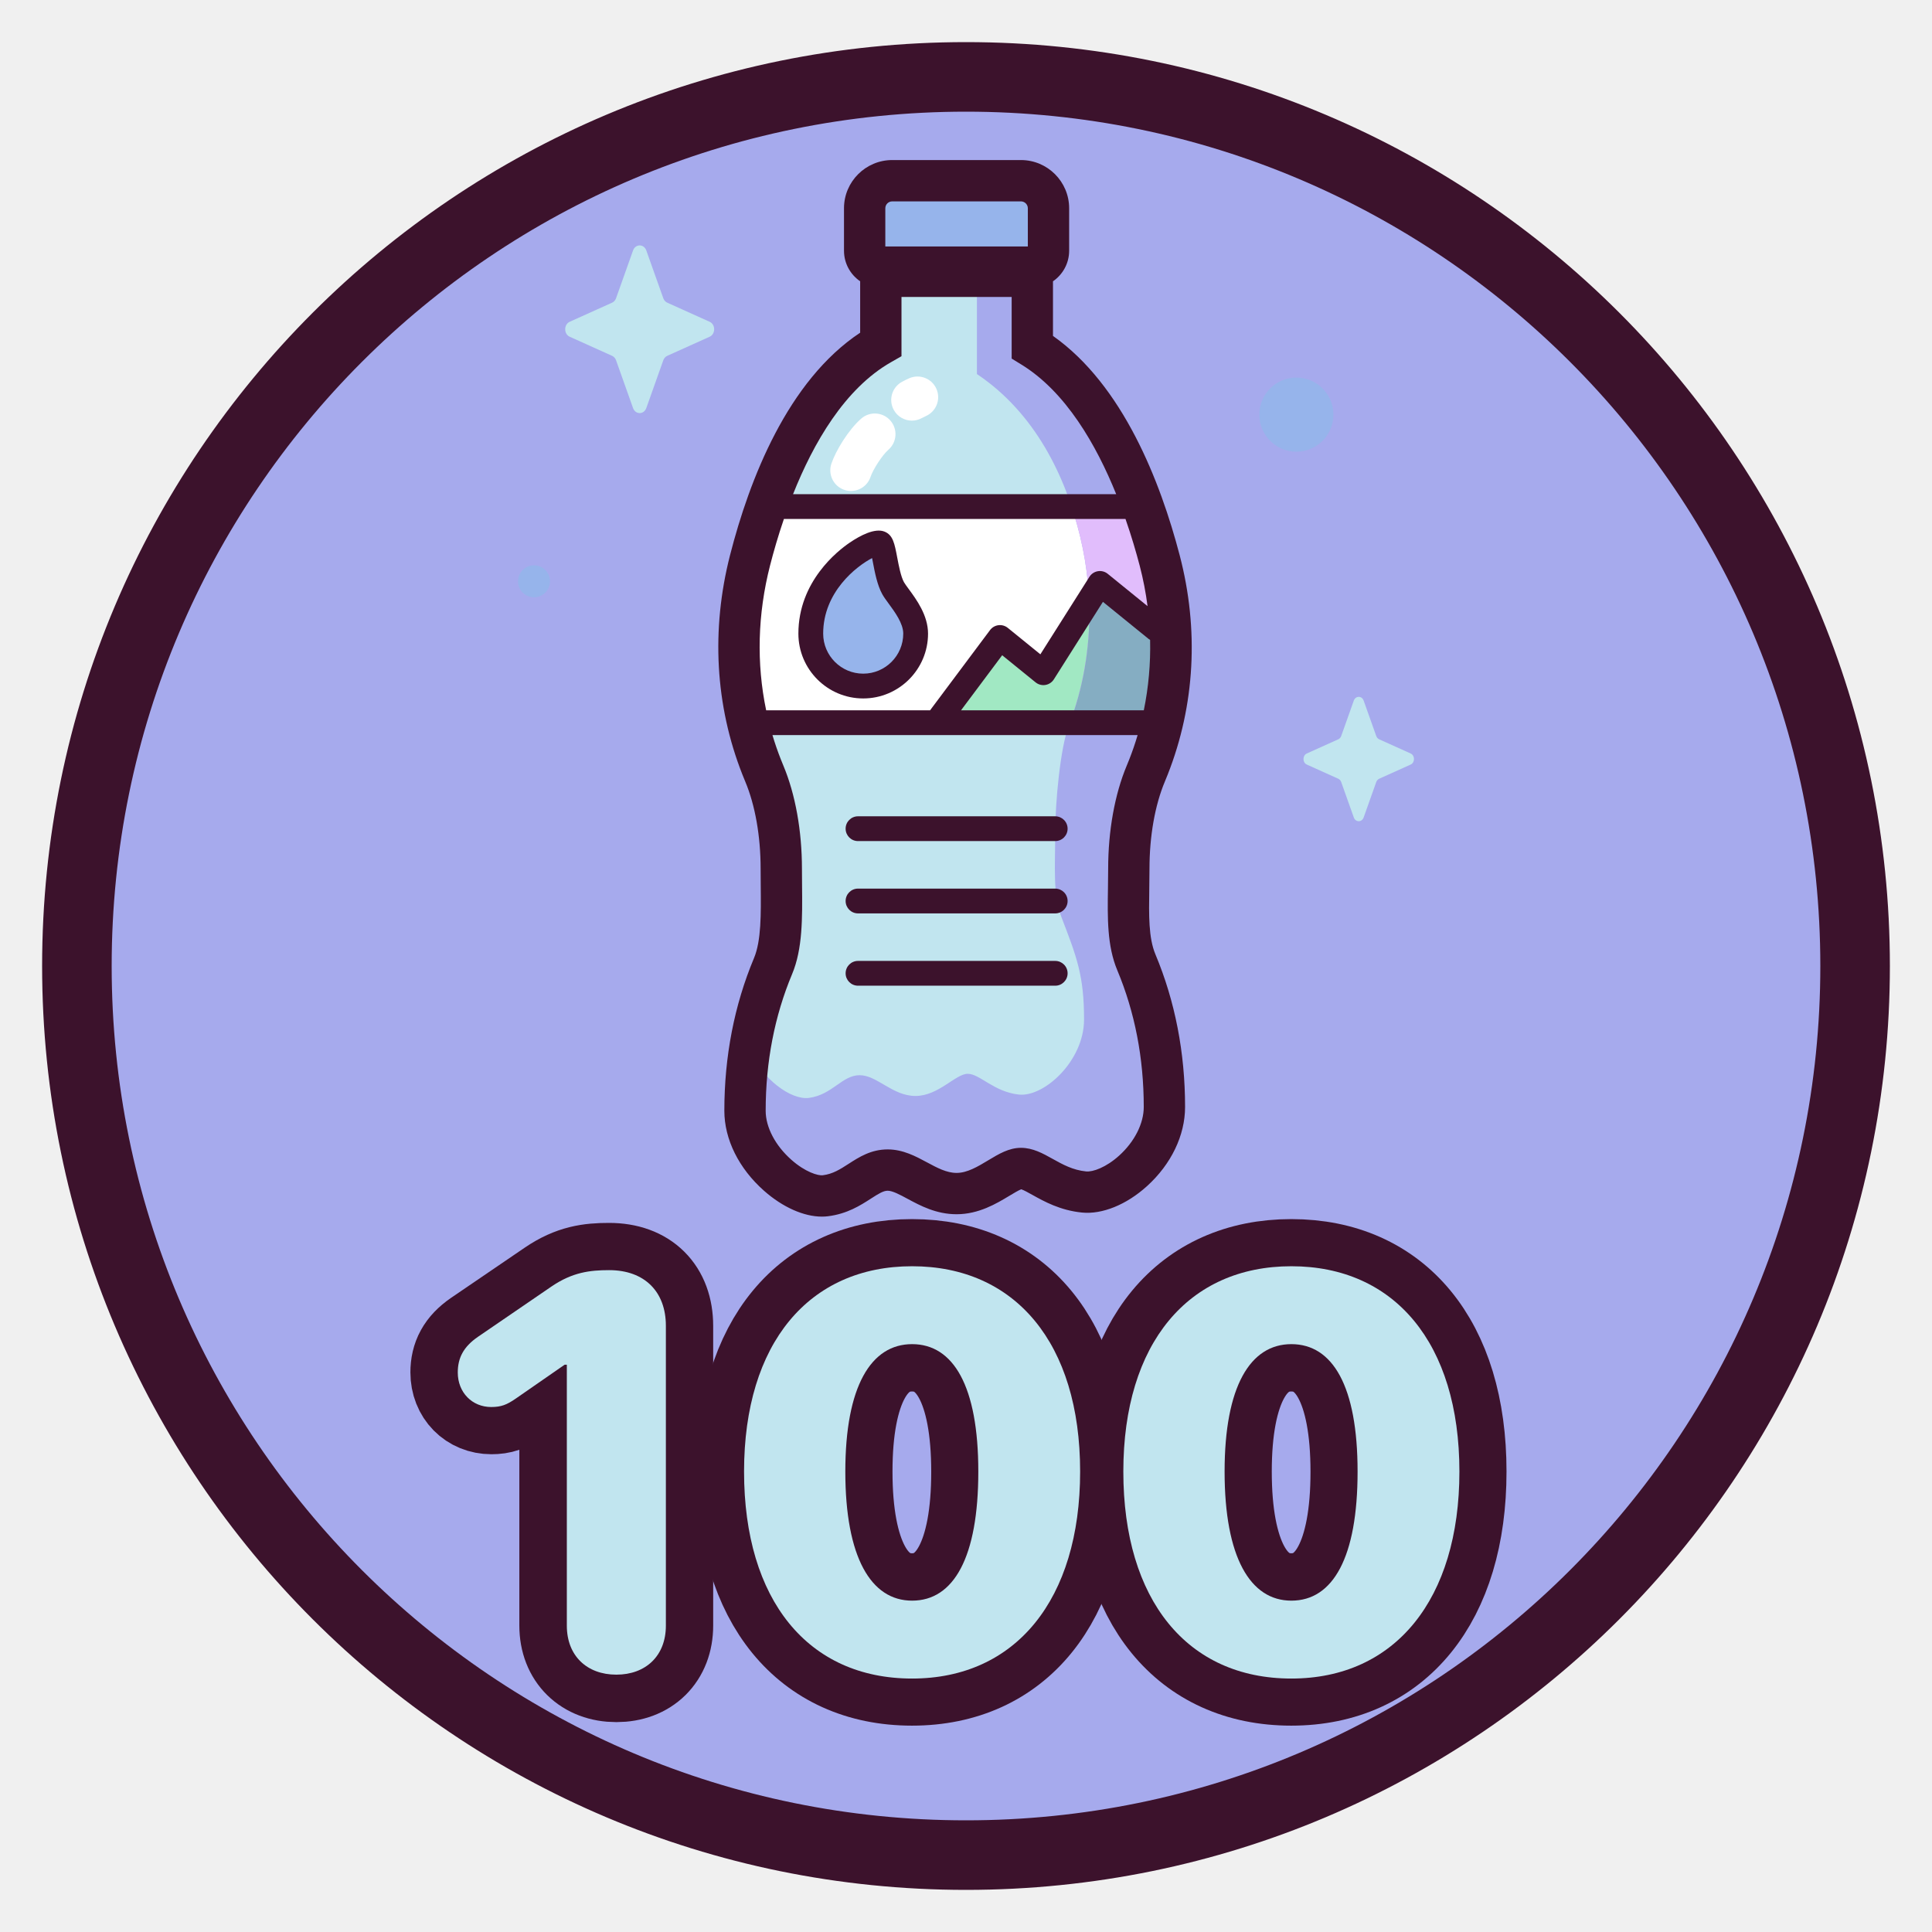
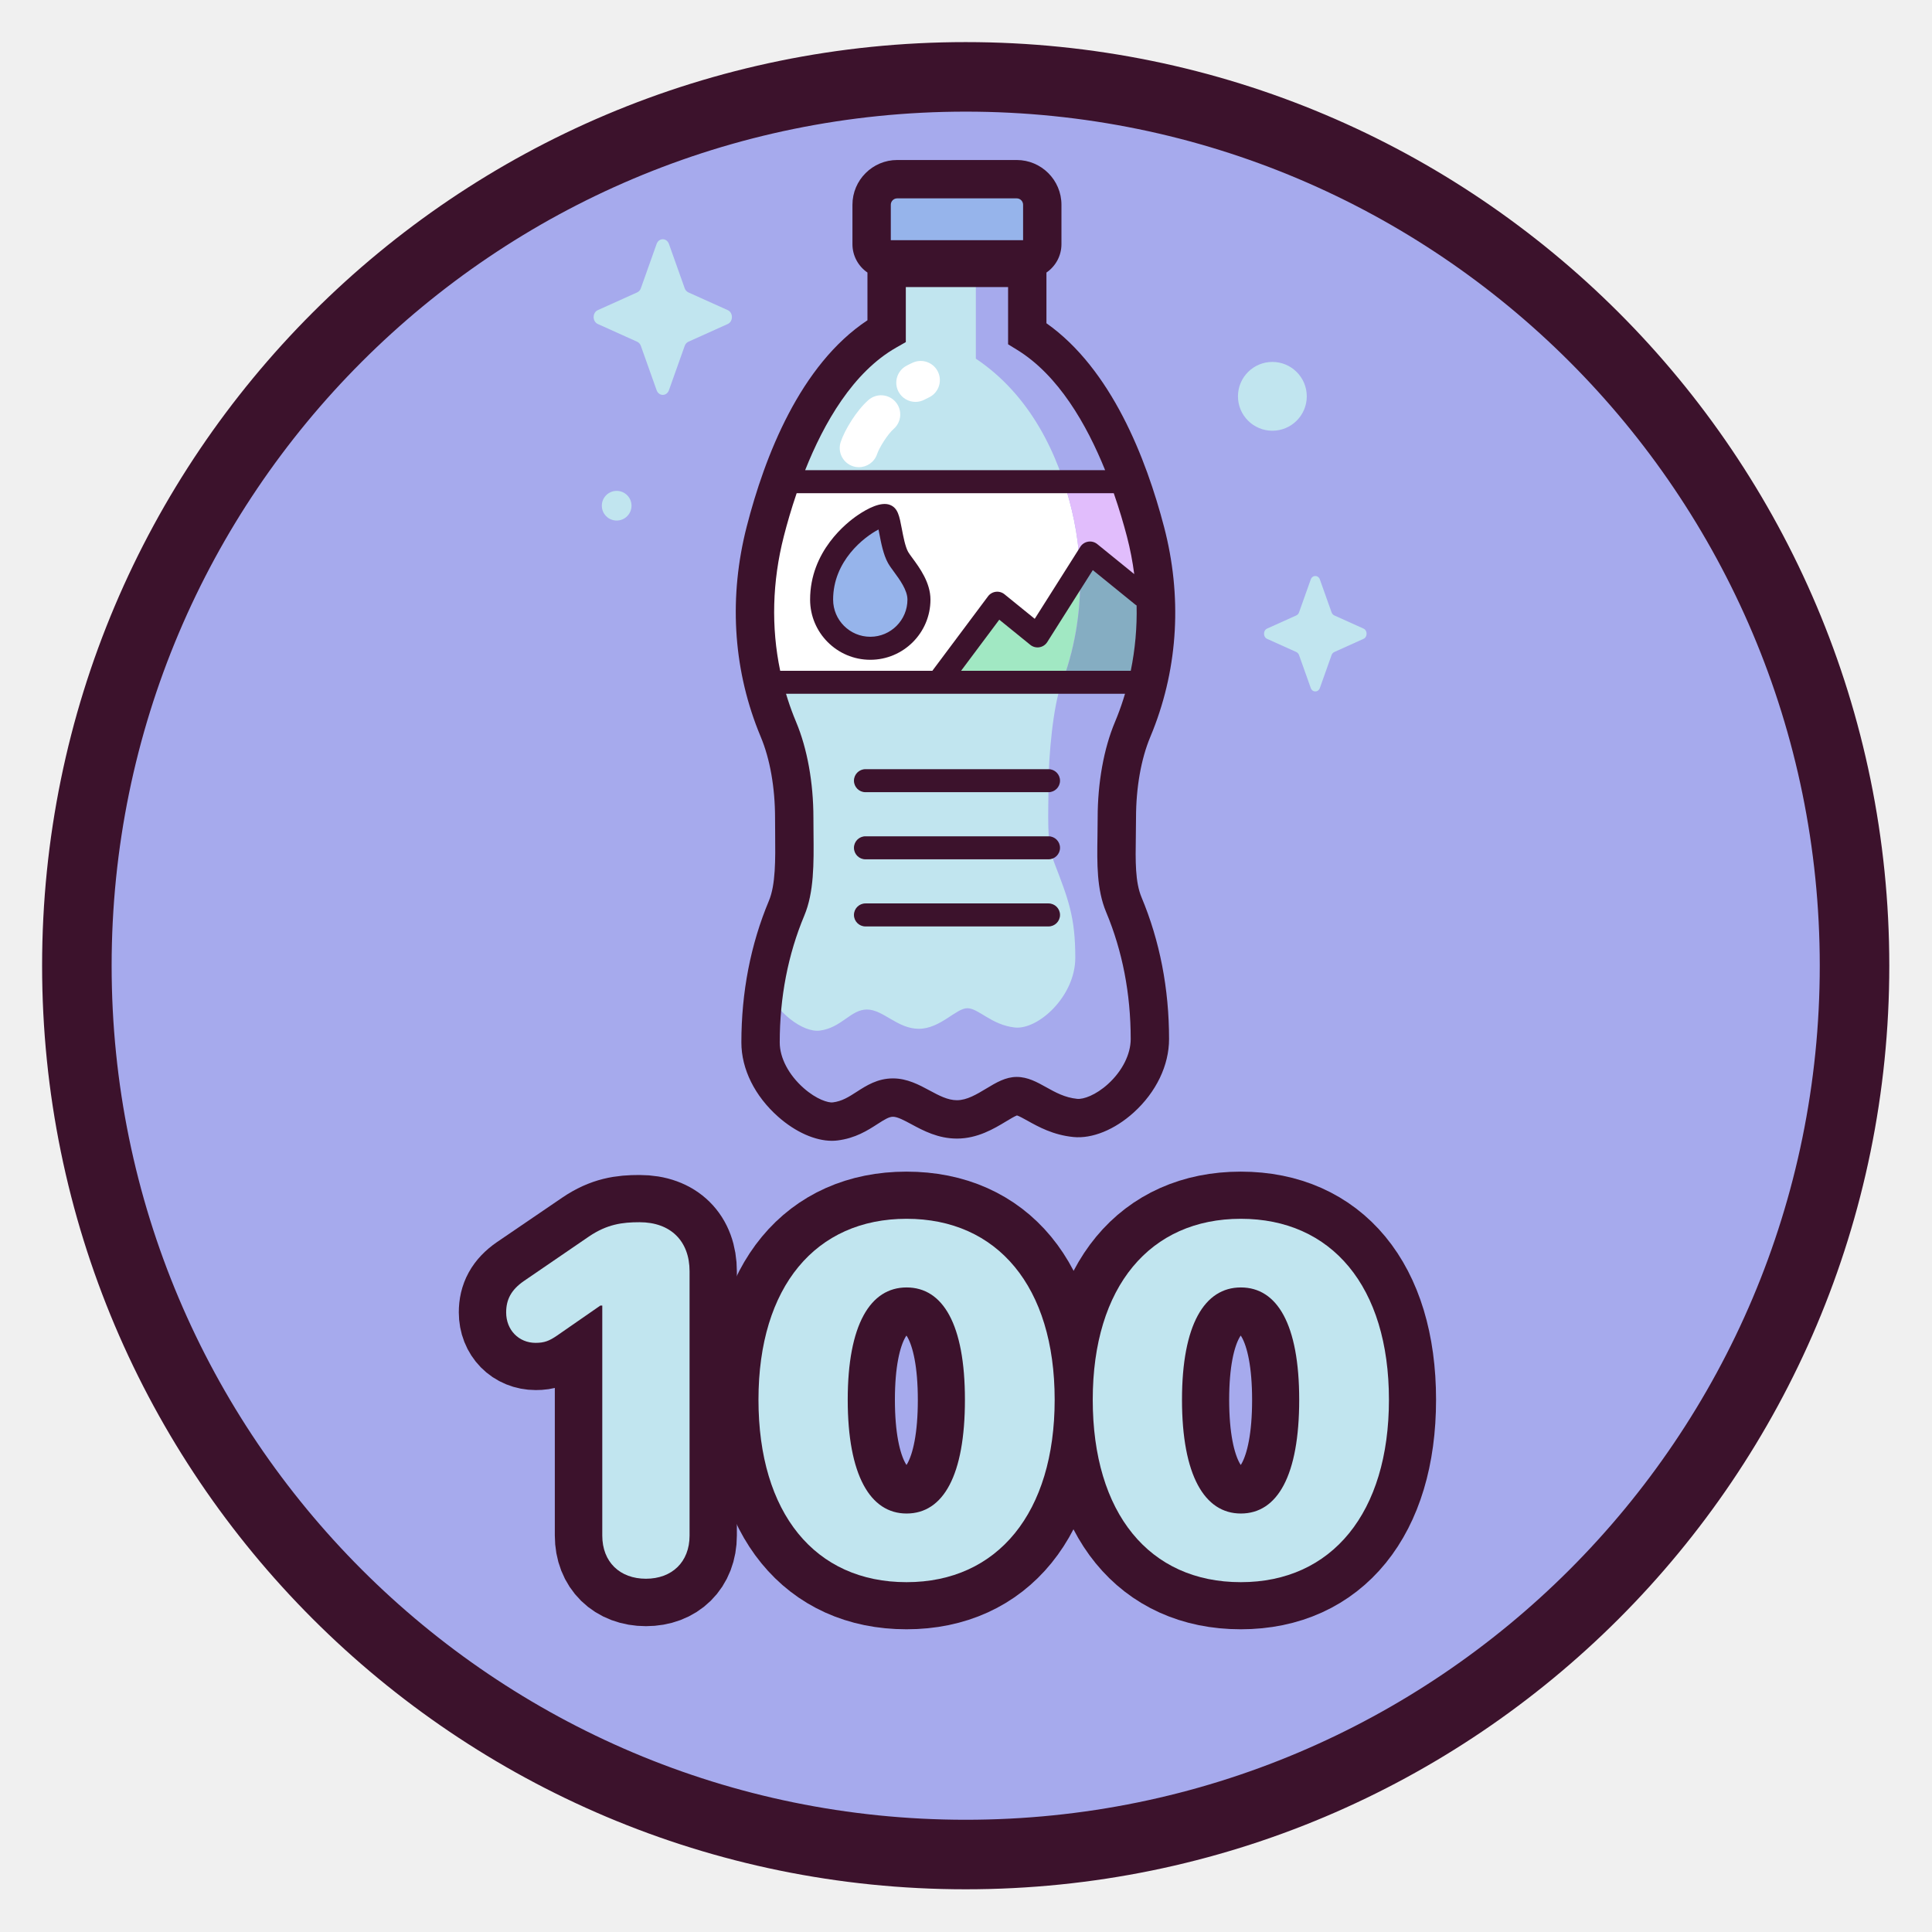
- <svg xmlns="http://www.w3.org/2000/svg" width="100%" height="100%" viewBox="0 0 256 256" version="1.1" xml:space="preserve" style="fill-rule:evenodd;clip-rule:evenodd;stroke-linecap:round;stroke-linejoin:round;stroke-miterlimit:1.5;">
-   <g transform="matrix(0.06144,0,0,0.06144,-0.265856,6.21668)">
-     <circle cx="2087.66" cy="1982.15" r="1917.5" style="fill:rgb(166,170,237);stroke:rgb(60,18,44);stroke-width:150px;" />
-   </g>
-   <g transform="matrix(0.273438,0,0,0.273438,128,91.2083)">
-     <g transform="matrix(1,0,0,1,-256,-256)">
-       <clipPath id="_clip1">
-         <rect x="0" y="0" width="512" height="512" />
-       </clipPath>
-       <g clip-path="url(#_clip1)">
+ <svg xmlns="http://www.w3.org/2000/svg" width="100%" height="100%" viewBox="0 0 1067 1067" version="1.1" xml:space="preserve" style="fill-rule:evenodd;clip-rule:evenodd;stroke-linecap:round;stroke-linejoin:round;stroke-miterlimit:1.5;">
+   <circle cx="533.333" cy="533.333" r="490.88" style="fill:#a6aaed;stroke:#3c122c;stroke-width:38.4px;" />
+   <clipPath id="_clip1">
+     <rect x="262.5" y="88.368" width="541.667" height="541.667" />
+   </clipPath>
+   <g clip-path="url(#_clip1)">
+     <g>
+       <g>
+         <path d="M616.806,451.694c0,-18.768 3.291,-35.87 8.695,-48.769c0.488,-1.166 0.964,-2.337 1.426,-3.512c13.236,-33.638 14.867,-70.727 5.721,-105.698c-9.155,-35.007 -28.392,-86.792 -65.313,-109.49l-0,-36.267l-77.668,-0l-0,34.823c-38.331,21.851 -57.891,75.024 -67.046,110.792c-8.974,35.059 -7.358,72.163 5.893,105.84c0.463,1.175 0.939,2.346 1.427,3.512c5.404,12.899 8.695,30.001 8.695,48.769c-0,18.768 1.188,36.989 -4.216,49.888c-9.767,23.315 -14.383,48.678 -14.383,74.18c0,24.067 26.409,45.409 41.188,43.577c14.779,-1.833 20.886,-13.172 31.957,-13.172c11.071,0 20.765,12.051 35.325,12.051c14.56,0 25.347,-12.862 33.012,-12.862c7.665,-0 16.448,10.477 32.347,12.051c15.898,1.574 41.187,-19.51 41.187,-43.577c0,-25.501 -4.616,-50.866 -14.383,-74.18c-5.403,-12.898 -3.864,-29.189 -3.864,-47.956Z" style="fill:#c1e5ef;fill-rule:nonzero;" />
+         <path d="M629.046,375.391l-198.607,-0c-20.827,-31.226 -16.178,-69.156 -0,-111.393l192.563,-0c11.226,33.676 14.146,76.77 6.044,111.393Z" style="fill:#fff;fill-rule:nonzero;" />
+         <path d="M630.96,328.938l-28.977,-23.517l-28.976,45.774l-22.258,-18.058l-32.336,43.255l114.088,-0l-1.541,-47.454Z" style="fill:#a1e8c3;fill-rule:nonzero;" />
+         <path d="M616.806,451.694c0,-18.768 3.291,-35.87 8.695,-48.769c0.489,-1.166 0.964,-2.337 1.426,-3.512c13.237,-33.638 14.867,-70.726 5.722,-105.698c-9.155,-35.008 -28.392,-86.792 -65.313,-109.49l-0,-30.675l-28.404,-0l-0,44.525c29.946,20.047 45.549,52.596 52.973,83.513c7.419,30.886 6.096,63.641 -4.639,93.349c-0.375,1.039 -0.76,2.073 -1.157,3.102c-4.383,11.392 -7.052,39.346 -7.052,55.921c-0,16.574 -1.249,30.962 3.134,42.354c7.922,20.59 11.666,30.14 11.666,52.662c0,21.255 -20.511,39.876 -33.406,38.485c-12.896,-1.39 -20.02,-10.642 -26.236,-10.642c-6.217,-0 -14.966,11.359 -26.775,11.359c-11.81,-0 -19.671,-10.644 -28.65,-10.644c-8.98,-0 -13.932,10.014 -25.92,11.632c-9.265,1.25 -24.16,-9.731 -30.447,-24.597c-1.592,10.287 -2.384,20.728 -2.384,31.194c0,24.066 26.409,45.408 41.188,43.577c14.78,-1.834 20.886,-13.172 31.957,-13.172c11.072,0 20.765,12.052 35.325,12.052c14.561,0 25.347,-12.862 33.012,-12.862c7.665,-0 16.448,10.477 32.347,12.052c15.9,1.574 41.188,-19.511 41.188,-43.577c-0,-25.5 -4.617,-50.865 -14.383,-74.178c-5.406,-12.903 -3.867,-29.193 -3.867,-47.961Z" style="fill:#a6aaed;fill-rule:nonzero;" />
+         <path d="M586.828,376.107l47.306,0c6.209,-27.012 5.59,-55.336 -1.486,-82.394c-2.112,-8.075 -4.768,-17.047 -8.047,-26.344l-36.693,-0c1.536,4.744 2.862,9.5 3.996,14.218c7.419,30.886 6.096,63.641 -4.639,93.349c-0.142,0.392 -0.292,0.781 -0.437,1.171Z" style="fill:#e1bdfc;fill-rule:nonzero;" />
+         <path d="M630.96,328.938l-28.977,-23.517l-5.568,8.794c0.83,20.627 -2.141,41.324 -9.151,60.721c-0.142,0.392 -0.292,0.781 -0.437,1.171l45.664,0l-1.531,-47.169Z" style="fill:#85adc2;fill-rule:nonzero;" />
+         <path d="M567.226,143.251l-77.449,-0c-4.638,-0 -8.398,-3.76 -8.398,-8.398l-0,-21.782c-0,-7.793 6.318,-14.111 14.111,-14.111l66.024,-0c7.793,-0 14.111,6.318 14.111,14.111l-0,21.782c-0.001,4.638 -3.761,8.398 -8.399,8.398Z" style="fill:#96b4eb;fill-rule:nonzero;" />
+         <path d="M507.517,331.151c0,14.845 -12.034,26.88 -26.88,26.88c-14.845,0 -26.88,-12.034 -26.88,-26.88c-0,-31.26 31.459,-47.985 35.441,-46.393c2.301,0.92 2.788,15.928 6.77,23.097c2.516,4.525 11.549,13.54 11.549,23.296Z" style="fill:#96b4eb;fill-rule:nonzero;" />
+         <path d="M369.44,134.727l8.701,24.465c0.372,1.047 1.109,1.878 2.04,2.297l21.736,9.792c3.071,1.384 3.071,6.276 -0,7.659l-21.736,9.794c-0.931,0.419 -1.668,1.249 -2.04,2.297l-8.701,24.465c-1.229,3.456 -5.576,3.456 -6.806,-0l-8.7,-24.465c-0.373,-1.048 -1.11,-1.878 -2.041,-2.297l-21.735,-9.794c-3.072,-1.383 -3.072,-6.275 -0,-7.659l21.735,-9.792c0.931,-0.419 1.668,-1.25 2.041,-2.297l8.7,-24.465c1.23,-3.456 5.577,-3.456 6.806,-0Z" style="fill:#c1e5ef;fill-rule:nonzero;" />
+         <circle cx="702.701" cy="218.885" r="18.999" style="fill:#c1e5ef;" />
+         <circle cx="340.572" cy="279.296" r="8.195" style="fill:#c1e5ef;" />
+         <path d="M728.94,320.034l6.454,18.148c0.276,0.776 0.823,1.392 1.514,1.703l16.123,7.264c2.278,1.026 2.278,4.656 -0,5.682l-16.123,7.264c-0.69,0.311 -1.237,0.926 -1.514,1.703l-6.454,18.147c-0.912,2.563 -4.136,2.563 -5.048,-0l-6.454,-18.147c-0.276,-0.777 -0.823,-1.392 -1.513,-1.703l-16.124,-7.264c-2.277,-1.026 -2.277,-4.656 0,-5.682l16.124,-7.264c0.689,-0.311 1.237,-0.927 1.513,-1.703l6.454,-18.148c0.912,-2.565 4.136,-2.565 5.048,-0Z" style="fill:#c1e5ef;fill-rule:nonzero;" />
+       </g>
+       <g>
        <g>
-           <g>
-             <path d="M334.901,343.427C334.901,325.687 338.012,309.522 343.12,297.329C343.581,296.227 344.031,295.12 344.468,294.009C356.979,262.214 358.52,227.156 349.875,194.1C341.222,161.011 323.038,112.062 288.139,90.607L288.139,56.326L214.725,56.326L214.725,89.242C178.494,109.896 160.005,160.157 151.351,193.966C142.869,227.105 144.396,262.177 156.922,294.009C157.359,295.12 157.809,296.227 158.27,297.329C163.378,309.522 166.489,325.687 166.489,343.427C166.489,361.167 167.612,378.39 162.504,390.583C153.272,412.621 148.909,436.595 148.909,460.7C148.909,483.449 173.871,503.622 187.841,501.89C201.811,500.158 207.583,489.44 218.048,489.44C228.512,489.44 237.675,500.831 251.438,500.831C265.201,500.831 275.397,488.673 282.642,488.673C289.887,488.673 298.189,498.576 313.217,500.064C328.245,501.552 352.149,481.623 352.149,458.874C352.149,434.769 347.785,410.794 338.553,388.757C333.446,376.565 334.901,361.166 334.901,343.427Z" style="fill:rgb(193,229,239);fill-rule:nonzero;" />
-             <path d="M346.471,271.303L158.741,271.303C139.055,241.787 143.449,205.935 158.741,166.011L340.758,166.011C351.369,197.843 354.129,238.576 346.471,271.303Z" style="fill:white;fill-rule:nonzero;" />
-             <path d="M348.28,227.394L320.89,205.165L293.501,248.432L272.462,231.363L241.897,272.249L349.736,272.249L348.28,227.394Z" style="fill:rgb(161,232,195);fill-rule:nonzero;" />
-             <path d="M334.901,343.427C334.901,325.687 338.012,309.522 343.12,297.329C343.582,296.227 344.031,295.12 344.468,294.009C356.98,262.214 358.52,227.157 349.876,194.1C341.223,161.01 323.039,112.062 288.14,90.607L288.14,61.612L261.292,61.612L261.292,103.699C289.598,122.648 304.346,153.414 311.364,182.638C318.376,211.832 317.126,242.793 306.979,270.874C306.624,271.856 306.26,272.833 305.885,273.806C301.742,284.574 299.219,310.997 299.219,326.664C299.219,342.331 298.039,355.931 302.182,366.699C309.67,386.161 313.209,395.188 313.209,416.476C313.209,436.567 293.821,454.168 281.632,452.854C269.443,451.54 262.709,442.794 256.833,442.794C250.957,442.794 242.687,453.531 231.525,453.531C220.362,453.531 212.931,443.47 204.444,443.47C195.956,443.47 191.275,452.936 179.944,454.465C171.186,455.647 157.107,445.267 151.164,431.215C149.659,440.939 148.911,450.808 148.911,460.701C148.911,483.449 173.873,503.622 187.843,501.891C201.813,500.158 207.585,489.441 218.05,489.441C228.515,489.441 237.677,500.833 251.44,500.833C265.203,500.833 275.399,488.675 282.644,488.675C289.889,488.675 298.191,498.578 313.219,500.067C328.248,501.555 352.151,481.625 352.151,458.877C352.151,434.773 347.787,410.797 338.556,388.761C333.446,376.565 334.901,361.167 334.901,343.427Z" style="fill:rgb(166,170,237);fill-rule:nonzero;" />
-             <path d="M306.565,271.98L351.28,271.98C357.149,246.447 356.564,219.675 349.875,194.099C347.879,186.466 345.368,177.985 342.269,169.197L307.586,169.197C309.038,173.682 310.291,178.177 311.363,182.637C318.375,211.831 317.125,242.792 306.978,270.873C306.844,271.244 306.702,271.611 306.565,271.98Z" style="fill:rgb(225,189,252);fill-rule:nonzero;" />
-             <path d="M348.28,227.394L320.89,205.165L315.627,213.478C316.411,232.975 313.603,252.538 306.977,270.873C306.843,271.244 306.701,271.611 306.564,271.98L349.727,271.98L348.28,227.394Z" style="fill:rgb(133,173,194);fill-rule:nonzero;" />
-             <path d="M288.036,51.877L214.829,51.877C210.445,51.877 206.891,48.323 206.891,43.939L206.891,23.35C206.891,15.984 212.863,10.012 220.229,10.012L282.637,10.012C290.003,10.012 295.975,15.984 295.975,23.35L295.975,43.939C295.974,48.323 292.42,51.877 288.036,51.877Z" style="fill:rgb(150,180,235);fill-rule:nonzero;" />
-             <path d="M231.598,229.486C231.598,243.518 220.223,254.894 206.19,254.894C192.158,254.894 180.782,243.519 180.782,229.486C180.782,199.938 210.518,184.129 214.282,185.634C216.457,186.504 216.917,200.69 220.681,207.466C223.059,211.743 231.598,220.264 231.598,229.486Z" style="fill:rgb(150,180,235);fill-rule:nonzero;" />
-             <path d="M101.083,43.82L109.307,66.945C109.659,67.935 110.356,68.72 111.236,69.116L131.781,78.372C134.684,79.68 134.684,84.304 131.781,85.612L111.236,94.869C110.356,95.265 109.659,96.05 109.307,97.04L101.083,120.165C99.921,123.432 95.812,123.432 94.65,120.165L86.426,97.04C86.074,96.05 85.377,95.265 84.497,94.869L63.952,85.612C61.049,84.304 61.049,79.68 63.952,78.372L84.497,69.116C85.377,68.72 86.074,67.935 86.426,66.945L94.65,43.82C95.812,40.553 99.921,40.553 101.083,43.82Z" style="fill:rgb(193,229,239);fill-rule:nonzero;" />
-             <circle cx="416.092" cy="123.369" r="17.958" style="fill:rgb(150,180,235);" />
-             <circle cx="46.662" cy="204.136" r="7.746" style="fill:rgb(150,180,235);" />
-             <path d="M448.698,261.939L454.798,279.093C455.059,279.827 455.576,280.409 456.229,280.703L471.469,287.569C473.622,288.539 473.622,291.97 471.469,292.94L456.229,299.806C455.577,300.1 455.06,300.682 454.798,301.416L448.698,318.569C447.836,320.992 444.788,320.992 443.926,318.569L437.826,301.416C437.565,300.682 437.048,300.1 436.395,299.806L421.155,292.94C419.002,291.97 419.002,288.539 421.155,287.569L436.395,280.703C437.047,280.409 437.565,279.827 437.826,279.093L443.926,261.939C444.788,259.515 447.836,259.515 448.698,261.939Z" style="fill:rgb(193,229,239);fill-rule:nonzero;" />
-           </g>
-           <g>
-             <g>
-               <path d="M299.23,365.06L203.673,365.06C200.356,365.06 197.666,362.37 197.666,359.053C197.666,355.736 200.356,353.046 203.673,353.046L299.23,353.046C302.547,353.046 305.237,355.736 305.237,359.053C305.237,362.37 302.548,365.06 299.23,365.06Z" style="fill:rgb(60,18,44);fill-rule:nonzero;" />
-               <path d="M299.23,330.019L203.673,330.019C200.356,330.019 197.666,327.329 197.666,324.012C197.666,320.695 200.356,318.005 203.673,318.005L299.23,318.005C302.547,318.005 305.237,320.695 305.237,324.012C305.237,327.329 302.548,330.019 299.23,330.019Z" style="fill:rgb(60,18,44);fill-rule:nonzero;" />
-               <path d="M299.23,400.101L203.673,400.101C200.356,400.101 197.666,397.411 197.666,394.094C197.666,390.777 200.356,388.087 203.673,388.087L299.23,388.087C302.547,388.087 305.237,390.777 305.237,394.094C305.237,397.411 302.548,400.101 299.23,400.101Z" style="fill:rgb(60,18,44);fill-rule:nonzero;" />
-               <path d="M206.191,260.9C188.869,260.9 174.776,246.808 174.776,229.486C174.776,204.201 193.845,189.325 199.69,185.368C204.791,181.914 211.852,178.191 216.514,180.057C220.602,181.692 221.374,185.766 222.655,192.516C223.401,196.447 224.423,201.83 225.933,204.549C226.346,205.293 227.272,206.553 228.253,207.888C231.977,212.956 237.605,220.615 237.605,229.486C237.605,246.808 223.513,260.9 206.191,260.9ZM210.492,192.88C202.859,196.843 186.79,209.348 186.79,229.486C186.79,240.183 195.493,248.886 206.191,248.886C216.889,248.886 225.592,240.183 225.592,229.486C225.592,224.554 221.535,219.033 218.573,215.002C217.308,213.28 216.215,211.793 215.432,210.384C212.982,205.973 211.802,199.753 210.853,194.756C210.741,194.17 210.619,193.524 210.492,192.88Z" style="fill:rgb(60,18,44);fill-rule:nonzero;" />
-               <path d="M344.812,353.251C344.862,350.085 344.913,346.81 344.913,343.426C344.913,327.649 347.556,312.652 352.355,301.196C352.844,300.029 353.319,298.857 353.785,297.674C366.961,264.188 368.958,227.497 359.561,191.566C350.21,155.807 332.047,109.12 298.151,85.22L298.151,58.75C302.876,55.511 305.985,50.079 305.985,43.93L305.985,23.366C305.986,10.482 295.504,-0 282.621,-0L220.244,-0C207.361,-0 196.879,10.482 196.879,23.366L196.879,43.93C196.879,50.079 199.988,55.511 204.713,58.75L204.713,83.658C169.576,106.957 151.07,154.693 141.653,191.484C132.415,227.578 134.473,264.298 147.606,297.674C148.069,298.853 148.547,300.028 149.036,301.198C153.836,312.652 156.478,327.649 156.478,343.427C156.478,346.197 156.505,348.954 156.532,351.682C156.666,365.373 156.793,378.306 153.27,386.714C143.732,409.482 138.897,434.374 138.897,460.7C138.897,474.54 145.911,488.676 158.142,499.484C167.174,507.466 177.426,512.001 186.172,512.001C187.16,512.001 188.127,511.943 189.072,511.826C198.458,510.663 204.822,506.563 209.934,503.27C213.719,500.832 215.961,499.453 218.048,499.453C220.399,499.453 223.933,501.355 227.674,503.369C233.862,506.7 241.561,510.844 251.437,510.844C262.195,510.844 270.785,505.67 277.057,501.892C278.965,500.742 281.514,499.207 282.767,498.753C283.943,499.113 286.405,500.486 288.248,501.513C293.903,504.665 301.646,508.982 312.229,510.03C322.023,511.002 333.788,506.216 343.704,497.233C355.433,486.609 362.159,472.628 362.159,458.876C362.159,432.549 357.323,407.656 347.786,384.891C344.441,376.9 344.613,365.941 344.812,353.251ZM342.04,266.637L253.593,266.637L273.531,239.966L289.716,253.097C291.048,254.177 292.776,254.64 294.473,254.36C296.165,254.083 297.659,253.095 298.577,251.645L322.353,214.087L344.495,232.058C344.726,232.246 344.97,232.406 345.219,232.554C345.478,244.062 344.452,255.52 342.165,266.643C342.122,266.643 342.082,266.637 342.04,266.637ZM161.051,196.449C162.727,189.902 164.941,182.174 167.759,173.929L333.292,173.929C336.194,182.266 338.472,190.066 340.19,196.634C341.876,203.08 343.132,209.608 343.976,216.165L324.677,200.502C323.343,199.421 321.616,198.957 319.92,199.238C318.227,199.515 316.733,200.503 315.816,201.953L292.04,239.512L276.248,226.7C274.979,225.67 273.348,225.201 271.722,225.404C270.1,225.605 268.63,226.459 267.652,227.768L238.593,266.639L159.16,266.639C154.409,243.921 155.008,220.055 161.051,196.449ZM216.902,23.366C216.902,21.523 218.401,20.024 220.244,20.024L282.621,20.024C284.464,20.024 285.963,21.523 285.963,23.366L285.963,41.865L216.903,41.865L216.903,23.366L216.902,23.366ZM219.683,97.94L224.737,95.059L224.737,66.338L278.129,66.338L278.129,96.204L282.897,99.135C304.387,112.347 319.121,137.987 328.786,161.915L172.189,161.915C182.005,137.225 197.187,110.764 219.683,97.94ZM330.263,482.392C323.904,488.153 317.475,490.429 314.204,490.103C307.763,489.465 302.8,486.698 297.999,484.023C293.273,481.388 288.385,478.663 282.642,478.663C276.813,478.663 271.914,481.615 266.726,484.739C261.763,487.728 256.631,490.82 251.439,490.82C246.61,490.82 242.023,488.351 237.166,485.737C231.673,482.78 225.446,479.429 218.049,479.429C209.969,479.429 204.191,483.152 199.091,486.436C194.995,489.075 191.458,491.353 186.61,491.955C184.308,492.239 178.167,490.459 171.402,484.48C163.587,477.574 158.922,468.685 158.922,460.701C158.922,437.046 163.235,414.757 171.741,394.452C176.857,382.237 176.711,367.301 176.556,351.487C176.53,348.824 176.503,346.132 176.503,343.428C176.503,325.055 173.308,307.31 167.506,293.463C167.073,292.428 166.651,291.389 166.24,290.345C164.726,286.497 163.383,282.597 162.204,278.653L339.165,278.653C337.994,282.611 336.66,286.512 335.155,290.339C334.743,291.385 334.321,292.426 333.887,293.462C328.085,307.31 324.89,325.055 324.89,343.428C324.89,346.656 324.84,349.85 324.791,352.94C324.567,367.255 324.355,380.775 329.32,392.628C337.826,412.931 342.139,435.22 342.139,458.877C342.138,466.865 337.699,475.656 330.263,482.392Z" style="fill:rgb(60,18,44);fill-rule:nonzero;" />
-             </g>
-             <path d="M200.253,160.361C199.204,160.361 198.136,160.194 197.085,159.844C191.84,158.095 189.005,152.425 190.754,147.18C192.842,140.916 198.97,130.767 205.229,125.292C209.391,121.652 215.717,122.074 219.356,126.236C222.997,130.398 222.575,136.723 218.412,140.363C215.301,143.085 210.893,150.078 209.749,153.513C208.351,157.708 204.444,160.361 200.253,160.361Z" style="fill:white;fill-rule:nonzero;" />
-             <path d="M229.783,126.272C226.241,126.272 222.808,124.388 220.989,121.06C218.337,116.209 220.12,110.125 224.971,107.473C226.139,106.835 227.319,106.253 228.48,105.743C233.542,103.522 239.449,105.822 241.671,110.885C243.894,115.948 241.592,121.854 236.528,124.077C235.896,124.355 235.238,124.68 234.576,125.042C233.052,125.877 231.406,126.272 229.783,126.272Z" style="fill:white;fill-rule:nonzero;" />
-           </g>
+           <path d="M579.068,474.58l-101.094,0c-3.509,0 -6.355,-2.845 -6.355,-6.355c0,-3.509 2.846,-6.355 6.355,-6.355l101.094,0c3.509,0 6.355,2.846 6.355,6.355c0,3.51 -2.845,6.355 -6.355,6.355Z" style="fill:#3c122c;fill-rule:nonzero;" />
+           <path d="M579.068,437.509l-101.094,0c-3.509,0 -6.355,-2.846 -6.355,-6.355c0,-3.509 2.846,-6.355 6.355,-6.355l101.094,-0c3.509,-0 6.355,2.846 6.355,6.355c0,3.509 -2.845,6.355 -6.355,6.355Z" style="fill:#3c122c;fill-rule:nonzero;" />
+           <path d="M579.068,511.652l-101.094,-0c-3.509,-0 -6.355,-2.846 -6.355,-6.355c0,-3.509 2.846,-6.355 6.355,-6.355l101.094,-0c3.509,-0 6.355,2.846 6.355,6.355c0,3.509 -2.845,6.355 -6.355,6.355Z" style="fill:#3c122c;fill-rule:nonzero;" />
+           <path d="M480.638,364.385c-18.325,0 -33.235,-14.908 -33.235,-33.234c-0,-26.75 20.174,-42.488 26.358,-46.674c5.396,-3.655 12.866,-7.593 17.798,-5.619c4.325,1.73 5.142,6.04 6.497,13.181c0.789,4.159 1.871,9.853 3.468,12.73c0.437,0.787 1.417,2.12 2.455,3.532c3.939,5.362 9.893,13.465 9.893,22.85c0,18.326 -14.908,33.234 -33.234,33.234Zm4.55,-71.961c-8.075,4.192 -25.075,17.422 -25.075,38.727c0,11.317 9.207,20.524 20.525,20.524c11.318,-0 20.525,-9.207 20.525,-20.524c0,-5.218 -4.292,-11.059 -7.425,-15.323c-1.339,-1.822 -2.495,-3.395 -3.323,-4.886c-2.592,-4.667 -3.841,-11.247 -4.845,-16.533c-0.118,-0.62 -0.247,-1.304 -0.382,-1.985Z" style="fill:#3c122c;fill-rule:nonzero;" />
+           <path d="M627.291,462.087c0.053,-3.349 0.107,-6.814 0.107,-10.394c0,-16.691 2.796,-32.557 7.873,-44.677c0.518,-1.235 1.02,-2.475 1.513,-3.726c13.94,-35.426 16.052,-74.243 6.111,-112.256c-9.893,-37.831 -29.108,-87.223 -64.968,-112.508l-0,-28.004c4.998,-3.427 8.288,-9.173 8.288,-15.679l-0,-21.755c0.001,-13.631 -11.089,-24.72 -24.718,-24.72l-65.991,-0c-13.63,-0 -24.719,11.089 -24.719,24.72l-0,21.755c-0,6.506 3.289,12.252 8.288,15.679l-0,26.351c-37.173,24.649 -56.752,75.151 -66.714,114.074c-9.774,38.185 -7.596,77.033 6.298,112.343c0.49,1.247 0.995,2.49 1.513,3.728c5.078,12.118 7.873,27.984 7.873,44.676c-0,2.93 0.028,5.847 0.057,8.733c0.142,14.485 0.276,28.167 -3.451,37.062c-10.091,24.087 -15.206,50.422 -15.206,78.273c0,14.642 7.42,29.597 20.36,41.031c9.556,8.445 20.402,13.243 29.654,13.243c1.046,-0 2.069,-0.062 3.068,-0.186c9.93,-1.23 16.663,-5.568 22.071,-9.051c4.004,-2.58 6.376,-4.039 8.584,-4.039c2.488,0 6.226,2.013 10.184,4.143c6.547,3.524 14.692,7.909 25.14,7.909c11.381,-0 20.469,-5.474 27.104,-9.471c2.019,-1.217 4.716,-2.841 6.041,-3.321c1.244,0.381 3.849,1.833 5.799,2.92c5.983,3.334 14.174,7.902 25.37,9.01c10.362,1.029 22.809,-4.035 33.299,-13.538c12.409,-11.24 19.524,-26.031 19.524,-40.58c0,-27.852 -5.116,-54.187 -15.205,-78.272c-3.539,-8.454 -3.357,-20.048 -3.147,-33.473Zm-2.932,-91.632l-93.572,-0l21.093,-28.217l17.123,13.892c1.409,1.143 3.237,1.632 5.033,1.336c1.79,-0.293 3.37,-1.338 4.341,-2.872l25.154,-39.734l23.425,19.012c0.244,0.199 0.502,0.368 0.766,0.525c0.274,12.174 -0.812,24.296 -3.231,36.064c-0.046,-0 -0.088,-0.006 -0.132,-0.006Zm-191.476,-74.255c1.773,-6.927 4.115,-15.103 7.096,-23.825l175.125,-0c3.07,8.82 5.48,17.072 7.298,24.02c1.783,6.82 3.112,13.726 4.005,20.663l-20.417,-16.571c-1.412,-1.143 -3.239,-1.634 -5.033,-1.337c-1.791,0.293 -3.372,1.339 -4.342,2.873l-25.153,39.735l-16.707,-13.555c-1.343,-1.089 -3.068,-1.585 -4.789,-1.371c-1.716,0.213 -3.271,1.116 -4.306,2.501l-30.742,41.124l-84.036,-0c-5.026,-24.035 -4.392,-49.284 2.001,-74.257Zm59.087,-183.112c-0,-1.95 1.586,-3.536 3.536,-3.536l65.991,0c1.95,0 3.535,1.586 3.535,3.536l0,19.571l-73.061,-0l-0,-19.571l-0.001,-0Zm2.942,78.895l5.347,-3.048l-0,-30.385l56.486,-0l-0,31.596l5.044,3.101c22.735,13.978 38.323,41.103 48.548,66.418l-165.671,-0c10.385,-26.121 26.447,-54.115 50.246,-67.682Zm116.987,406.728c-6.727,6.095 -13.529,8.503 -16.989,8.158c-6.814,-0.675 -12.065,-3.603 -17.144,-6.433c-5,-2.787 -10.171,-5.67 -16.247,-5.67c-6.167,-0 -11.35,3.123 -16.838,6.428c-5.251,3.162 -10.68,6.433 -16.173,6.433c-5.109,0 -9.962,-2.612 -15.1,-5.377c-5.811,-3.129 -12.399,-6.674 -20.225,-6.674c-8.548,0 -14.661,3.939 -20.056,7.413c-4.333,2.792 -8.075,5.202 -13.204,5.839c-2.436,0.3 -8.933,-1.583 -16.09,-7.908c-8.267,-7.306 -13.203,-16.71 -13.203,-25.157c0,-25.026 4.563,-48.606 13.562,-70.088c5.413,-12.922 5.258,-28.724 5.094,-45.454c-0.027,-2.817 -0.056,-5.665 -0.056,-8.526c0,-19.438 -3.38,-38.211 -9.518,-52.86c-0.458,-1.095 -0.905,-2.194 -1.34,-3.299c-1.601,-4.071 -3.022,-8.197 -4.269,-12.369l187.214,-0c-1.239,4.187 -2.65,8.314 -4.242,12.363c-0.436,1.106 -0.883,2.208 -1.342,3.304c-6.138,14.65 -9.518,33.423 -9.518,52.861c0,3.415 -0.053,6.794 -0.105,10.063c-0.237,15.145 -0.461,29.448 4.792,41.988c8.999,21.479 13.561,45.06 13.561,70.087c-0.001,8.451 -4.697,17.752 -12.564,24.878Z" style="fill:#3c122c;fill-rule:nonzero;" />
        </g>
+         <path d="M474.356,258.021c-1.11,-0 -2.239,-0.177 -3.351,-0.547c-5.549,-1.851 -8.549,-7.849 -6.698,-13.398c2.209,-6.627 8.692,-17.364 15.314,-23.156c4.403,-3.851 11.095,-3.405 14.945,0.998c3.852,4.403 3.406,11.095 -0.999,14.946c-3.291,2.88 -7.954,10.278 -9.165,13.912c-1.479,4.438 -5.612,7.245 -10.046,7.245Z" style="fill:#fff;fill-rule:nonzero;" />
+         <path d="M505.597,221.956c-3.747,0 -7.379,-1.993 -9.303,-5.514c-2.806,-5.132 -0.92,-11.568 4.212,-14.374c1.236,-0.675 2.484,-1.291 3.713,-1.83c5.355,-2.35 11.604,0.083 13.955,5.44c2.352,5.356 -0.084,11.604 -5.441,13.956c-0.669,0.294 -1.365,0.638 -2.065,1.021c-1.612,0.883 -3.354,1.301 -5.071,1.301Z" style="fill:#fff;fill-rule:nonzero;" />
      </g>
    </g>
  </g>
-   <g transform="matrix(0.06144,0,0,0.06144,33.501,19.2468)">
-     <path d="M784.099,3298.67C847.966,3298.67 890.74,3257.07 890.74,3192.62L890.74,2546.33C890.74,2472.5 845.622,2426.21 768.279,2426.21C726.091,2426.21 689.763,2430.9 644.646,2461.37L484.685,2570.35C454.216,2591.45 441.912,2615.47 441.912,2646.52C441.912,2689.88 472.966,2720.94 514.568,2720.94C535.076,2720.94 547.966,2716.25 567.302,2702.77L672.771,2629.53L676.872,2629.53L676.872,3192.62C676.872,3257.07 720.232,3298.67 784.099,3298.67Z" style="fill:none;fill-rule:nonzero;stroke:rgb(60,18,44);stroke-width:204.17px;stroke-linecap:butt;stroke-miterlimit:2;" />
-     <path d="M1421.6,3306.29C1645.43,3306.29 1783.71,3136.37 1783.71,2860.39C1783.71,2582.66 1644.26,2418.01 1421.6,2418.01C1199.53,2418.01 1058.9,2583.24 1058.9,2860.98C1058.9,3137.54 1197.77,3306.29 1421.6,3306.29ZM1421.6,3138.71C1332.54,3138.71 1277.46,3045.55 1277.46,2860.39C1277.46,2676.41 1332.54,2585.59 1421.6,2585.59C1510.66,2585.59 1565.15,2675.82 1565.15,2860.98C1565.15,3045.55 1511.25,3138.71 1421.6,3138.71Z" style="fill:none;fill-rule:nonzero;stroke:rgb(60,18,44);stroke-width:204.17px;stroke-linecap:butt;stroke-miterlimit:2;" />
-     <path d="M2239.57,3306.29C2463.4,3306.29 2601.68,3136.37 2601.68,2860.39C2601.68,2582.66 2462.22,2418.01 2239.57,2418.01C2017.5,2418.01 1876.87,2583.24 1876.87,2860.98C1876.87,3137.54 2015.74,3306.29 2239.57,3306.29ZM2239.57,3138.71C2150.51,3138.71 2095.43,3045.55 2095.43,2860.39C2095.43,2676.41 2150.51,2585.59 2239.57,2585.59C2328.63,2585.59 2383.12,2675.82 2383.12,2860.98C2383.12,3045.55 2329.22,3138.71 2239.57,3138.71Z" style="fill:none;fill-rule:nonzero;stroke:rgb(60,18,44);stroke-width:204.17px;stroke-linecap:butt;stroke-miterlimit:2;" />
-     <g transform="matrix(1200,0,0,1200,413.201,3285.2)">
-       <path d="M0.309,0.011C0.362,0.011 0.398,-0.023 0.398,-0.077L0.398,-0.616C0.398,-0.677 0.36,-0.716 0.296,-0.716C0.261,-0.716 0.23,-0.712 0.193,-0.687L0.06,-0.596C0.034,-0.578 0.024,-0.558 0.024,-0.532C0.024,-0.496 0.05,-0.47 0.084,-0.47C0.102,-0.47 0.112,-0.474 0.128,-0.485L0.216,-0.546L0.22,-0.546L0.22,-0.077C0.22,-0.023 0.256,0.011 0.309,0.011Z" style="fill:rgb(193,229,239);fill-rule:nonzero;" />
+   <g transform="matrix(0.256,0,0,0.256,133.389,27.9107)">
+     <path d="M872.503,3297.08c56.307,0 94.017,-36.676 94.017,-93.5l-0,-569.78c-0,-65.088 -39.776,-105.898 -107.964,-105.898c-37.193,0 -69.221,4.133 -108.997,30.995l-141.025,96.082c-26.862,18.597 -37.71,39.776 -37.71,67.155c0,38.226 27.379,65.605 64.055,65.605c18.081,-0 29.445,-4.133 46.492,-16.014l92.983,-64.572l3.616,0l0,496.427c0,56.824 38.227,93.5 94.533,93.5Z" style="fill:none;fill-rule:nonzero;stroke:#3c122c;stroke-width:204.17px;stroke-linecap:butt;stroke-miterlimit:2;" />
+     <path d="M1434.54,3303.79c197.332,-0 319.243,-149.807 319.243,-393.113c-0,-244.856 -122.945,-390.013 -319.243,-390.013c-195.781,0 -319.759,145.674 -319.759,390.53c0,243.823 122.428,392.596 319.759,392.596Zm0,-147.74c-78.519,-0 -127.077,-82.136 -127.077,-245.373c0,-162.204 48.558,-242.273 127.077,-242.273c78.52,0 126.561,79.553 126.561,242.79c-0,162.72 -47.525,244.856 -126.561,244.856Z" style="fill:none;fill-rule:nonzero;stroke:#3c122c;stroke-width:204.17px;stroke-linecap:butt;stroke-miterlimit:2;" />
+     <path d="M2155.67,3303.79c197.331,-0 319.243,-149.807 319.243,-393.113c-0,-244.856 -122.945,-390.013 -319.243,-390.013c-195.781,0 -319.759,145.674 -319.759,390.53c0,243.823 122.428,392.596 319.759,392.596Zm0,-147.74c-78.519,-0 -127.077,-82.136 -127.077,-245.373c0,-162.204 48.558,-242.273 127.077,-242.273c78.519,0 126.561,79.553 126.561,242.79c-0,162.72 -47.525,244.856 -126.561,244.856Z" style="fill:none;fill-rule:nonzero;stroke:#3c122c;stroke-width:204.17px;stroke-linecap:butt;stroke-miterlimit:2;" />
+     <g transform="matrix(1057.94,0,0,1057.94,545.512,3285.2)">
+       <path d="M0.309,0.011c0.053,0 0.089,-0.034 0.089,-0.088l-0,-0.539c-0,-0.061 -0.038,-0.1 -0.102,-0.1c-0.035,0 -0.066,0.004 -0.103,0.029l-0.133,0.091c-0.026,0.018 -0.036,0.038 -0.036,0.064c-0,0.036 0.026,0.062 0.06,0.062c0.018,-0 0.028,-0.004 0.044,-0.015l0.088,-0.061l0.004,-0l-0,0.469c-0,0.054 0.036,0.088 0.089,0.088Z" style="fill:#c1e5ef;fill-rule:nonzero;" />
    </g>
-     <g transform="matrix(1200,0,0,1200,1012.61,3285.2)">
-       <path d="M0.341,0.018C0.527,0.018 0.643,-0.124 0.643,-0.354C0.643,-0.585 0.526,-0.723 0.341,-0.723C0.156,-0.723 0.039,-0.585 0.039,-0.354C0.039,-0.123 0.154,0.018 0.341,0.018ZM0.341,-0.122C0.267,-0.122 0.221,-0.2 0.221,-0.354C0.221,-0.507 0.267,-0.583 0.341,-0.583C0.415,-0.583 0.46,-0.508 0.46,-0.354C0.46,-0.2 0.416,-0.122 0.341,-0.122Z" style="fill:rgb(193,229,239);fill-rule:nonzero;" />
+     <g transform="matrix(1057.94,0,0,1057.94,1073.97,3285.2)">
+       <path d="M0.341,0.018c0.186,-0 0.302,-0.142 0.302,-0.372c-0,-0.231 -0.117,-0.369 -0.302,-0.369c-0.185,0 -0.302,0.138 -0.302,0.369c-0,0.231 0.115,0.372 0.302,0.372Zm-0,-0.14c-0.074,-0 -0.12,-0.078 -0.12,-0.232c-0,-0.153 0.046,-0.229 0.12,-0.229c0.074,-0 0.119,0.075 0.119,0.229c0,0.154 -0.044,0.232 -0.119,0.232Z" style="fill:#c1e5ef;fill-rule:nonzero;" />
    </g>
-     <g transform="matrix(1200,0,0,1200,1830.58,3285.2)">
-       <path d="M0.341,0.018C0.527,0.018 0.643,-0.124 0.643,-0.354C0.643,-0.585 0.526,-0.723 0.341,-0.723C0.156,-0.723 0.039,-0.585 0.039,-0.354C0.039,-0.123 0.154,0.018 0.341,0.018ZM0.341,-0.122C0.267,-0.122 0.221,-0.2 0.221,-0.354C0.221,-0.507 0.267,-0.583 0.341,-0.583C0.415,-0.583 0.46,-0.508 0.46,-0.354C0.46,-0.2 0.416,-0.122 0.341,-0.122Z" style="fill:rgb(193,229,239);fill-rule:nonzero;" />
+     <g transform="matrix(1057.94,0,0,1057.94,1795.1,3285.2)">
+       <path d="M0.341,0.018c0.186,-0 0.302,-0.142 0.302,-0.372c-0,-0.231 -0.117,-0.369 -0.302,-0.369c-0.185,0 -0.302,0.138 -0.302,0.369c-0,0.231 0.115,0.372 0.302,0.372Zm-0,-0.14c-0.074,-0 -0.12,-0.078 -0.12,-0.232c-0,-0.153 0.046,-0.229 0.12,-0.229c0.074,-0 0.119,0.075 0.119,0.229c0,0.154 -0.044,0.232 -0.119,0.232Z" style="fill:#c1e5ef;fill-rule:nonzero;" />
    </g>
  </g>
</svg>
